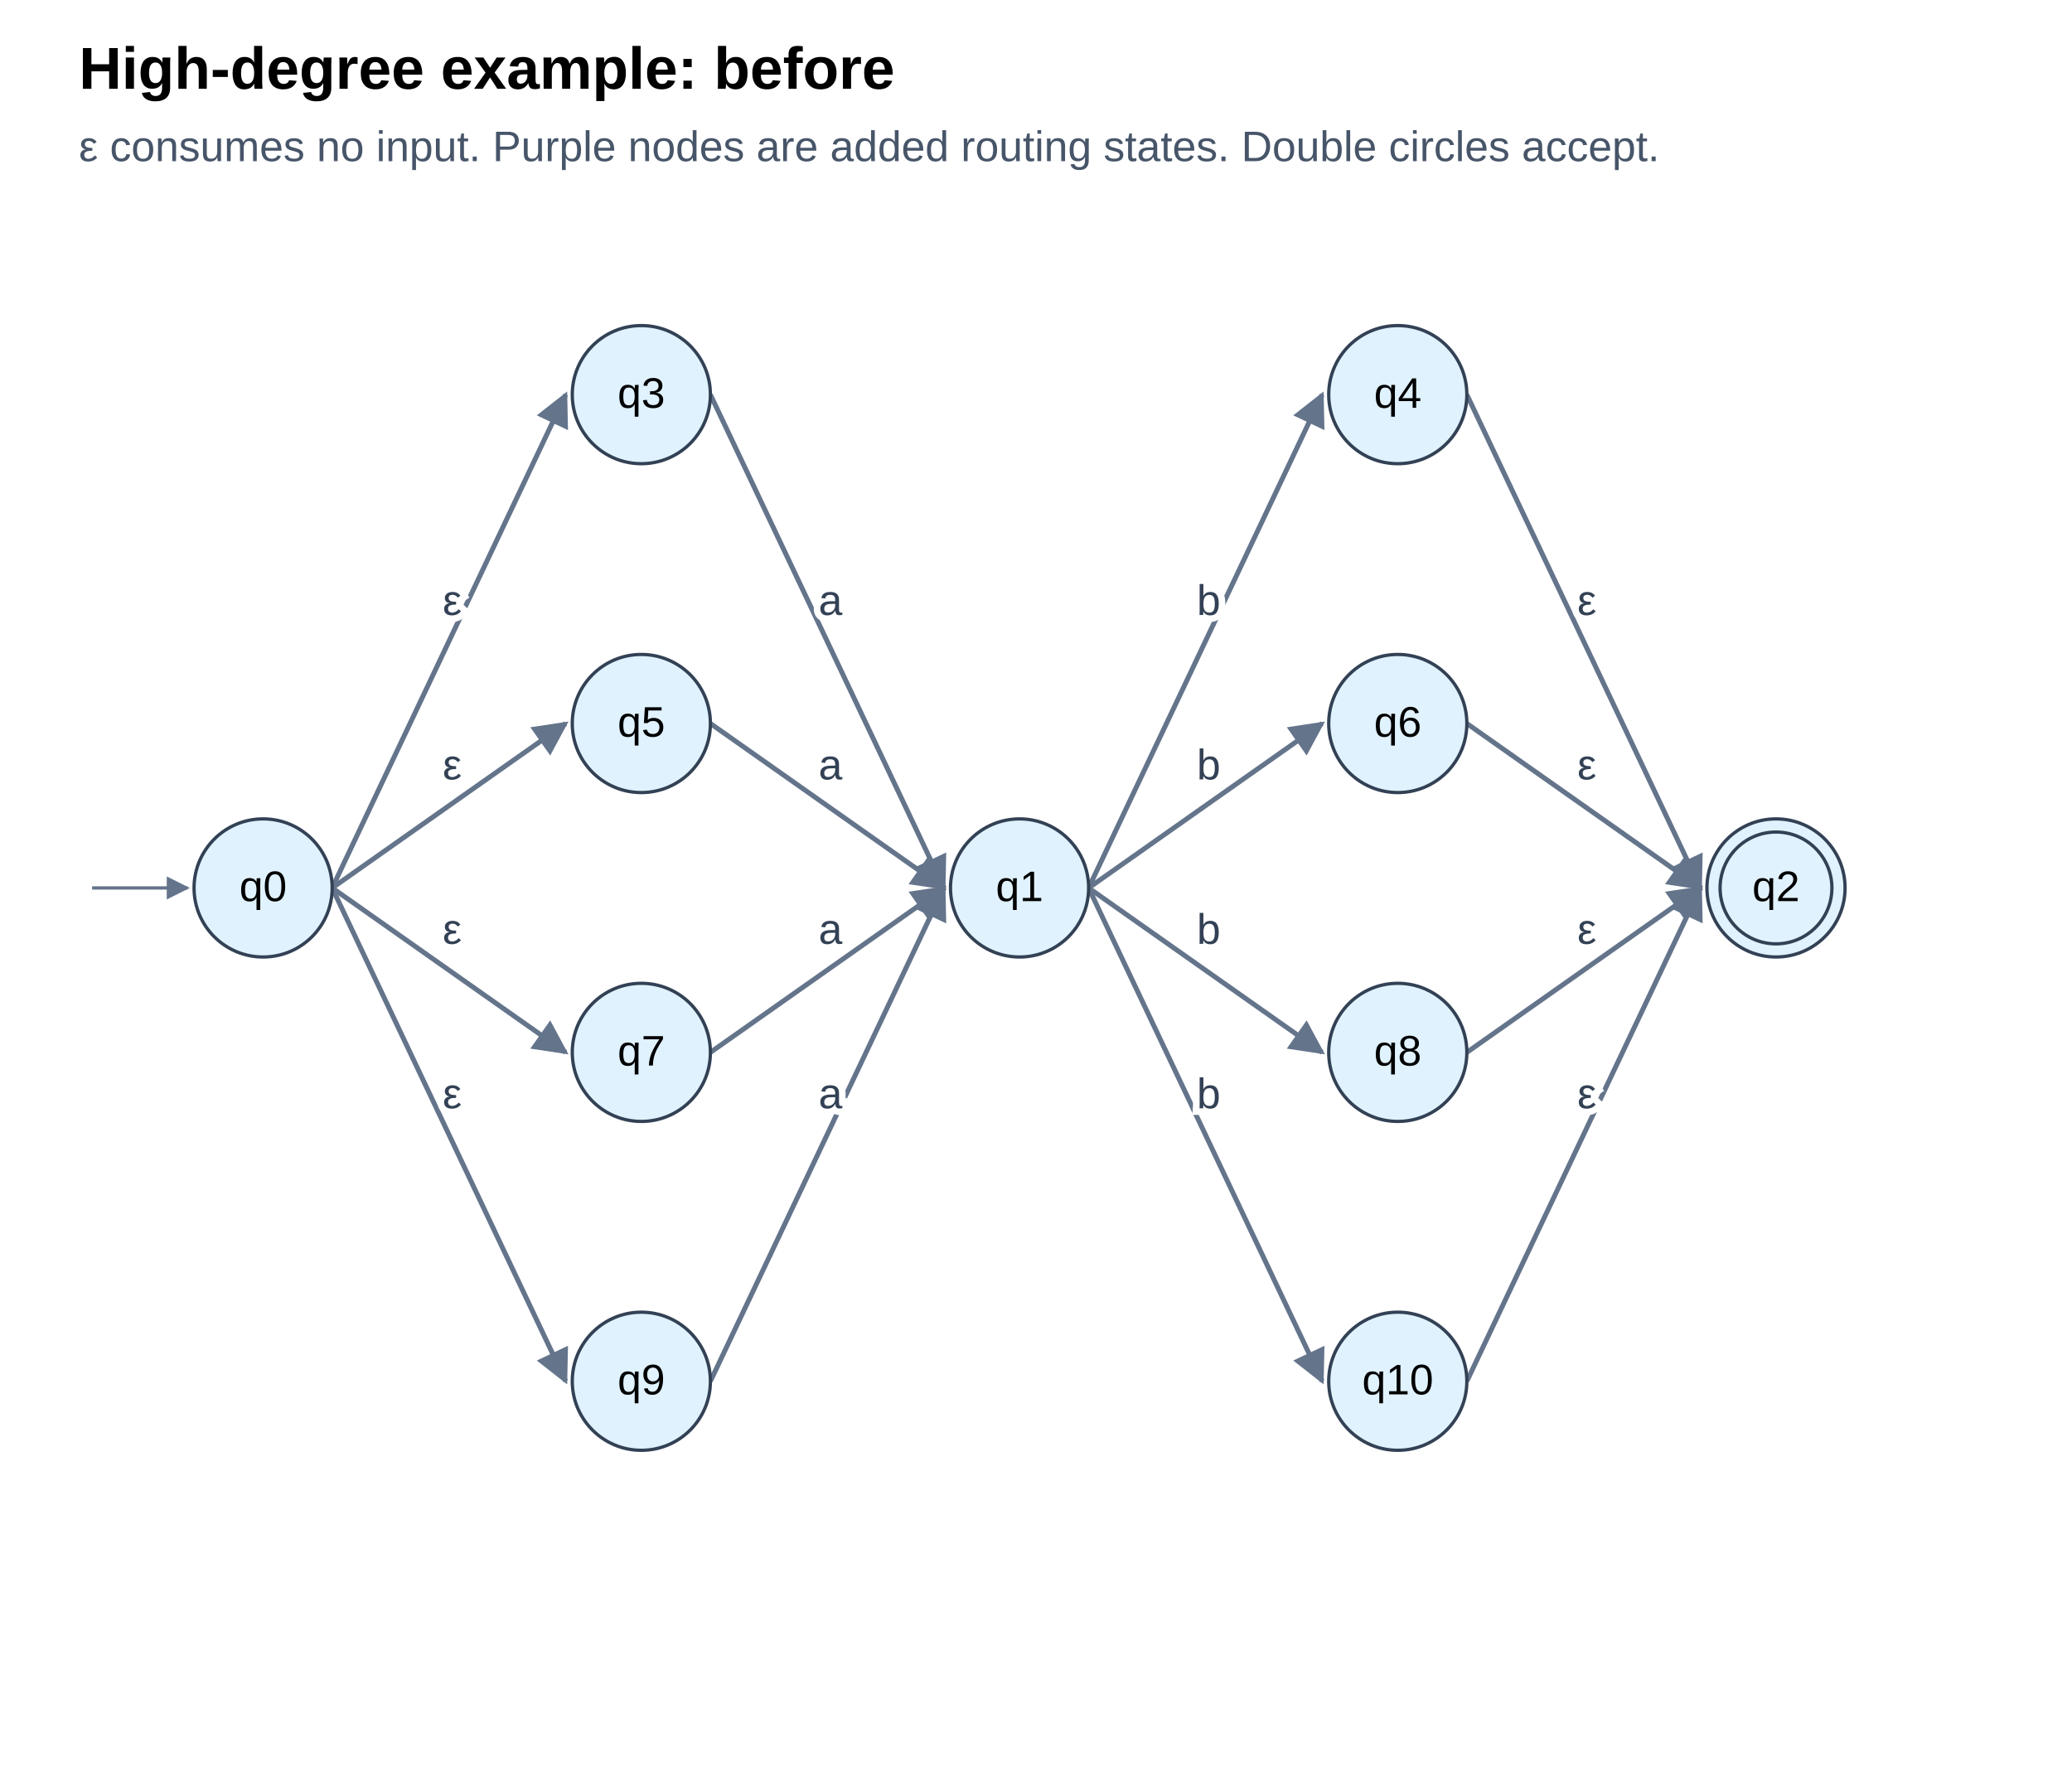
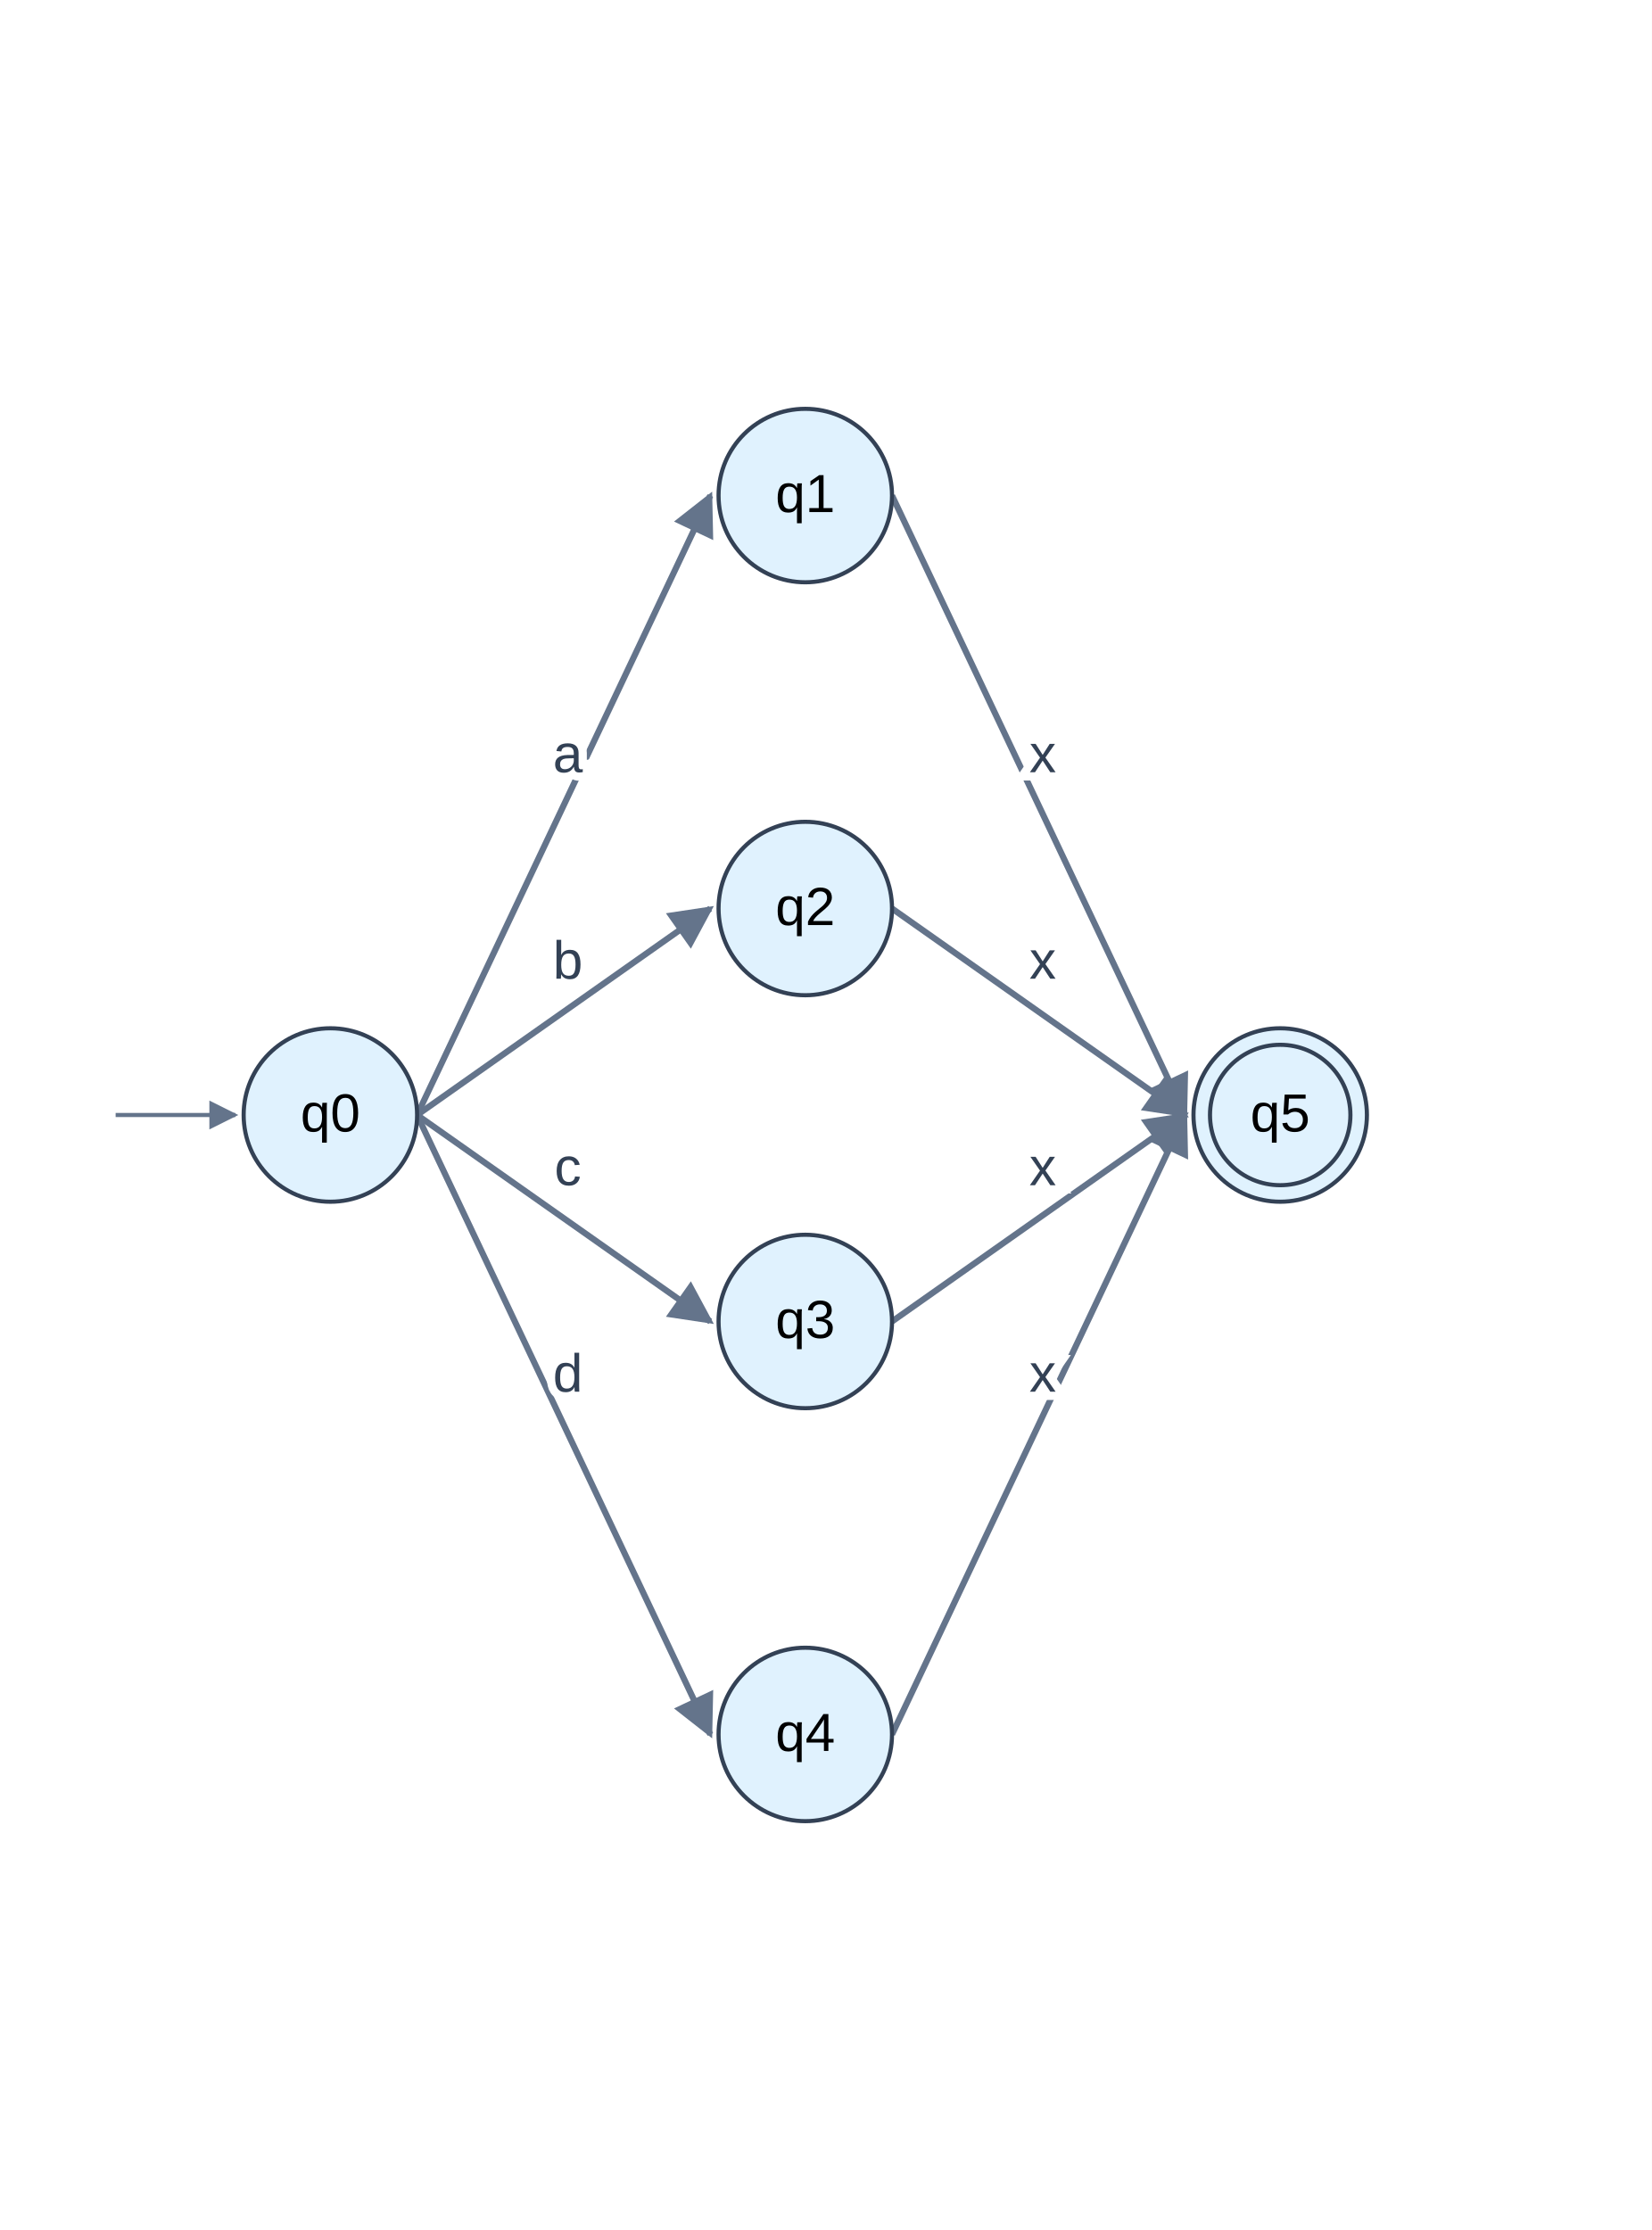
- <svg xmlns="http://www.w3.org/2000/svg" viewBox="0 0 630 540" width="630" height="540">
+ <svg xmlns="http://www.w3.org/2000/svg" viewBox="0 0 400 540" width="400" height="540">
  <defs>
    <marker id="arrow" viewBox="0 0 10 10" refX="9" refY="5" markerWidth="7" markerHeight="7" orient="auto-start-reverse">
      <path d="M 0 0 L 10 5 L 0 10 z" fill="#64748b" />
    </marker>
  </defs>
  <rect width="100%" height="100%" fill="white" />
  <g font-family="Arial, sans-serif" font-size="13">
-     <text x="24" y="27" font-size="18" font-weight="bold">High-degree example: before</text>
-     <text x="24" y="49" fill="#475569">ε consumes no input. Purple nodes are added routing states. Double circles accept.</text>
    <path d="M 101 270.0 L 172 120.0" fill="none" stroke="#64748b" stroke-width="1.5" marker-end="url(#arrow)" />
-     <text x="137.5" y="187.0" text-anchor="middle" fill="#334155" stroke="white" stroke-width="4" paint-order="stroke">ε</text>
+     <text x="137.5" y="187.0" text-anchor="middle" fill="#334155" stroke="white" stroke-width="4" paint-order="stroke">a</text>
+     <path d="M 101 270.0 L 172 220.0" fill="none" stroke="#64748b" stroke-width="1.5" marker-end="url(#arrow)" />
+     <text x="137.5" y="237.0" text-anchor="middle" fill="#334155" stroke="white" stroke-width="4" paint-order="stroke">b</text>
+     <path d="M 101 270.0 L 172 320.0" fill="none" stroke="#64748b" stroke-width="1.5" marker-end="url(#arrow)" />
+     <text x="137.5" y="287.0" text-anchor="middle" fill="#334155" stroke="white" stroke-width="4" paint-order="stroke">c</text>
+     <path d="M 101 270.0 L 172 420.0" fill="none" stroke="#64748b" stroke-width="1.5" marker-end="url(#arrow)" />
+     <text x="137.5" y="337.0" text-anchor="middle" fill="#334155" stroke="white" stroke-width="4" paint-order="stroke">d</text>
    <path d="M 216 120.0 L 287 270.0" fill="none" stroke="#64748b" stroke-width="1.5" marker-end="url(#arrow)" />
-     <text x="252.5" y="187.0" text-anchor="middle" fill="#334155" stroke="white" stroke-width="4" paint-order="stroke">a</text>
-     <path d="M 331 270.0 L 402 120.0" fill="none" stroke="#64748b" stroke-width="1.5" marker-end="url(#arrow)" />
-     <text x="367.5" y="187.0" text-anchor="middle" fill="#334155" stroke="white" stroke-width="4" paint-order="stroke">b</text>
-     <path d="M 446 120.0 L 517 270.0" fill="none" stroke="#64748b" stroke-width="1.5" marker-end="url(#arrow)" />
-     <text x="482.5" y="187.0" text-anchor="middle" fill="#334155" stroke="white" stroke-width="4" paint-order="stroke">ε</text>
-     <path d="M 101 270.0 L 172 220.0" fill="none" stroke="#64748b" stroke-width="1.5" marker-end="url(#arrow)" />
-     <text x="137.5" y="237.0" text-anchor="middle" fill="#334155" stroke="white" stroke-width="4" paint-order="stroke">ε</text>
+     <text x="252.5" y="187.0" text-anchor="middle" fill="#334155" stroke="white" stroke-width="4" paint-order="stroke">x</text>
    <path d="M 216 220.0 L 287 270.0" fill="none" stroke="#64748b" stroke-width="1.5" marker-end="url(#arrow)" />
-     <text x="252.5" y="237.0" text-anchor="middle" fill="#334155" stroke="white" stroke-width="4" paint-order="stroke">a</text>
-     <path d="M 331 270.0 L 402 220.0" fill="none" stroke="#64748b" stroke-width="1.5" marker-end="url(#arrow)" />
-     <text x="367.5" y="237.0" text-anchor="middle" fill="#334155" stroke="white" stroke-width="4" paint-order="stroke">b</text>
-     <path d="M 446 220.0 L 517 270.0" fill="none" stroke="#64748b" stroke-width="1.5" marker-end="url(#arrow)" />
-     <text x="482.5" y="237.0" text-anchor="middle" fill="#334155" stroke="white" stroke-width="4" paint-order="stroke">ε</text>
-     <path d="M 101 270.0 L 172 320.0" fill="none" stroke="#64748b" stroke-width="1.5" marker-end="url(#arrow)" />
-     <text x="137.5" y="287.0" text-anchor="middle" fill="#334155" stroke="white" stroke-width="4" paint-order="stroke">ε</text>
+     <text x="252.5" y="237.0" text-anchor="middle" fill="#334155" stroke="white" stroke-width="4" paint-order="stroke">x</text>
    <path d="M 216 320.0 L 287 270.0" fill="none" stroke="#64748b" stroke-width="1.5" marker-end="url(#arrow)" />
-     <text x="252.5" y="287.0" text-anchor="middle" fill="#334155" stroke="white" stroke-width="4" paint-order="stroke">a</text>
-     <path d="M 331 270.0 L 402 320.0" fill="none" stroke="#64748b" stroke-width="1.5" marker-end="url(#arrow)" />
-     <text x="367.5" y="287.0" text-anchor="middle" fill="#334155" stroke="white" stroke-width="4" paint-order="stroke">b</text>
-     <path d="M 446 320.0 L 517 270.0" fill="none" stroke="#64748b" stroke-width="1.5" marker-end="url(#arrow)" />
-     <text x="482.5" y="287.0" text-anchor="middle" fill="#334155" stroke="white" stroke-width="4" paint-order="stroke">ε</text>
-     <path d="M 101 270.0 L 172 420.0" fill="none" stroke="#64748b" stroke-width="1.5" marker-end="url(#arrow)" />
-     <text x="137.5" y="337.0" text-anchor="middle" fill="#334155" stroke="white" stroke-width="4" paint-order="stroke">ε</text>
+     <text x="252.5" y="287.0" text-anchor="middle" fill="#334155" stroke="white" stroke-width="4" paint-order="stroke">x</text>
    <path d="M 216 420.0 L 287 270.0" fill="none" stroke="#64748b" stroke-width="1.5" marker-end="url(#arrow)" />
-     <text x="252.5" y="337.0" text-anchor="middle" fill="#334155" stroke="white" stroke-width="4" paint-order="stroke">a</text>
-     <path d="M 331 270.0 L 402 420.0" fill="none" stroke="#64748b" stroke-width="1.5" marker-end="url(#arrow)" />
-     <text x="367.5" y="337.0" text-anchor="middle" fill="#334155" stroke="white" stroke-width="4" paint-order="stroke">b</text>
-     <path d="M 446 420.0 L 517 270.0" fill="none" stroke="#64748b" stroke-width="1.5" marker-end="url(#arrow)" />
-     <text x="482.5" y="337.0" text-anchor="middle" fill="#334155" stroke="white" stroke-width="4" paint-order="stroke">ε</text>
+     <text x="252.5" y="337.0" text-anchor="middle" fill="#334155" stroke="white" stroke-width="4" paint-order="stroke">x</text>
    <path d="M 28 270.0 L 57 270.0" stroke="#64748b" marker-end="url(#arrow)" />
    <circle cx="80" cy="270.0" r="21" fill="#e0f2fe" stroke="#334155" />
    <text x="80" y="274.0" text-anchor="middle">q0</text>
+     <circle cx="195" cy="120.0" r="21" fill="#e0f2fe" stroke="#334155" />
+     <text x="195" y="124.0" text-anchor="middle">q1</text>
+     <circle cx="195" cy="220.0" r="21" fill="#e0f2fe" stroke="#334155" />
+     <text x="195" y="224.0" text-anchor="middle">q2</text>
+     <circle cx="195" cy="320.0" r="21" fill="#e0f2fe" stroke="#334155" />
+     <text x="195" y="324.0" text-anchor="middle">q3</text>
+     <circle cx="195" cy="420.0" r="21" fill="#e0f2fe" stroke="#334155" />
+     <text x="195" y="424.0" text-anchor="middle">q4</text>
    <circle cx="310" cy="270.0" r="21" fill="#e0f2fe" stroke="#334155" />
-     <text x="310" y="274.0" text-anchor="middle">q1</text>
-     <circle cx="540" cy="270.0" r="21" fill="#e0f2fe" stroke="#334155" />
-     <circle cx="540" cy="270.0" r="17" fill="none" stroke="#334155" />
-     <text x="540" y="274.0" text-anchor="middle">q2</text>
-     <circle cx="195" cy="120.0" r="21" fill="#e0f2fe" stroke="#334155" />
-     <text x="195" y="124.0" text-anchor="middle">q3</text>
-     <circle cx="195" cy="220.0" r="21" fill="#e0f2fe" stroke="#334155" />
-     <text x="195" y="224.0" text-anchor="middle">q5</text>
-     <circle cx="195" cy="320.0" r="21" fill="#e0f2fe" stroke="#334155" />
-     <text x="195" y="324.0" text-anchor="middle">q7</text>
-     <circle cx="195" cy="420.0" r="21" fill="#e0f2fe" stroke="#334155" />
-     <text x="195" y="424.0" text-anchor="middle">q9</text>
-     <circle cx="425" cy="120.0" r="21" fill="#e0f2fe" stroke="#334155" />
-     <text x="425" y="124.0" text-anchor="middle">q4</text>
-     <circle cx="425" cy="220.0" r="21" fill="#e0f2fe" stroke="#334155" />
-     <text x="425" y="224.0" text-anchor="middle">q6</text>
-     <circle cx="425" cy="320.0" r="21" fill="#e0f2fe" stroke="#334155" />
-     <text x="425" y="324.0" text-anchor="middle">q8</text>
-     <circle cx="425" cy="420.0" r="21" fill="#e0f2fe" stroke="#334155" />
-     <text x="425" y="424.0" text-anchor="middle">q10</text>
+     <circle cx="310" cy="270.0" r="17" fill="none" stroke="#334155" />
+     <text x="310" y="274.0" text-anchor="middle">q5</text>
  </g>
</svg>
